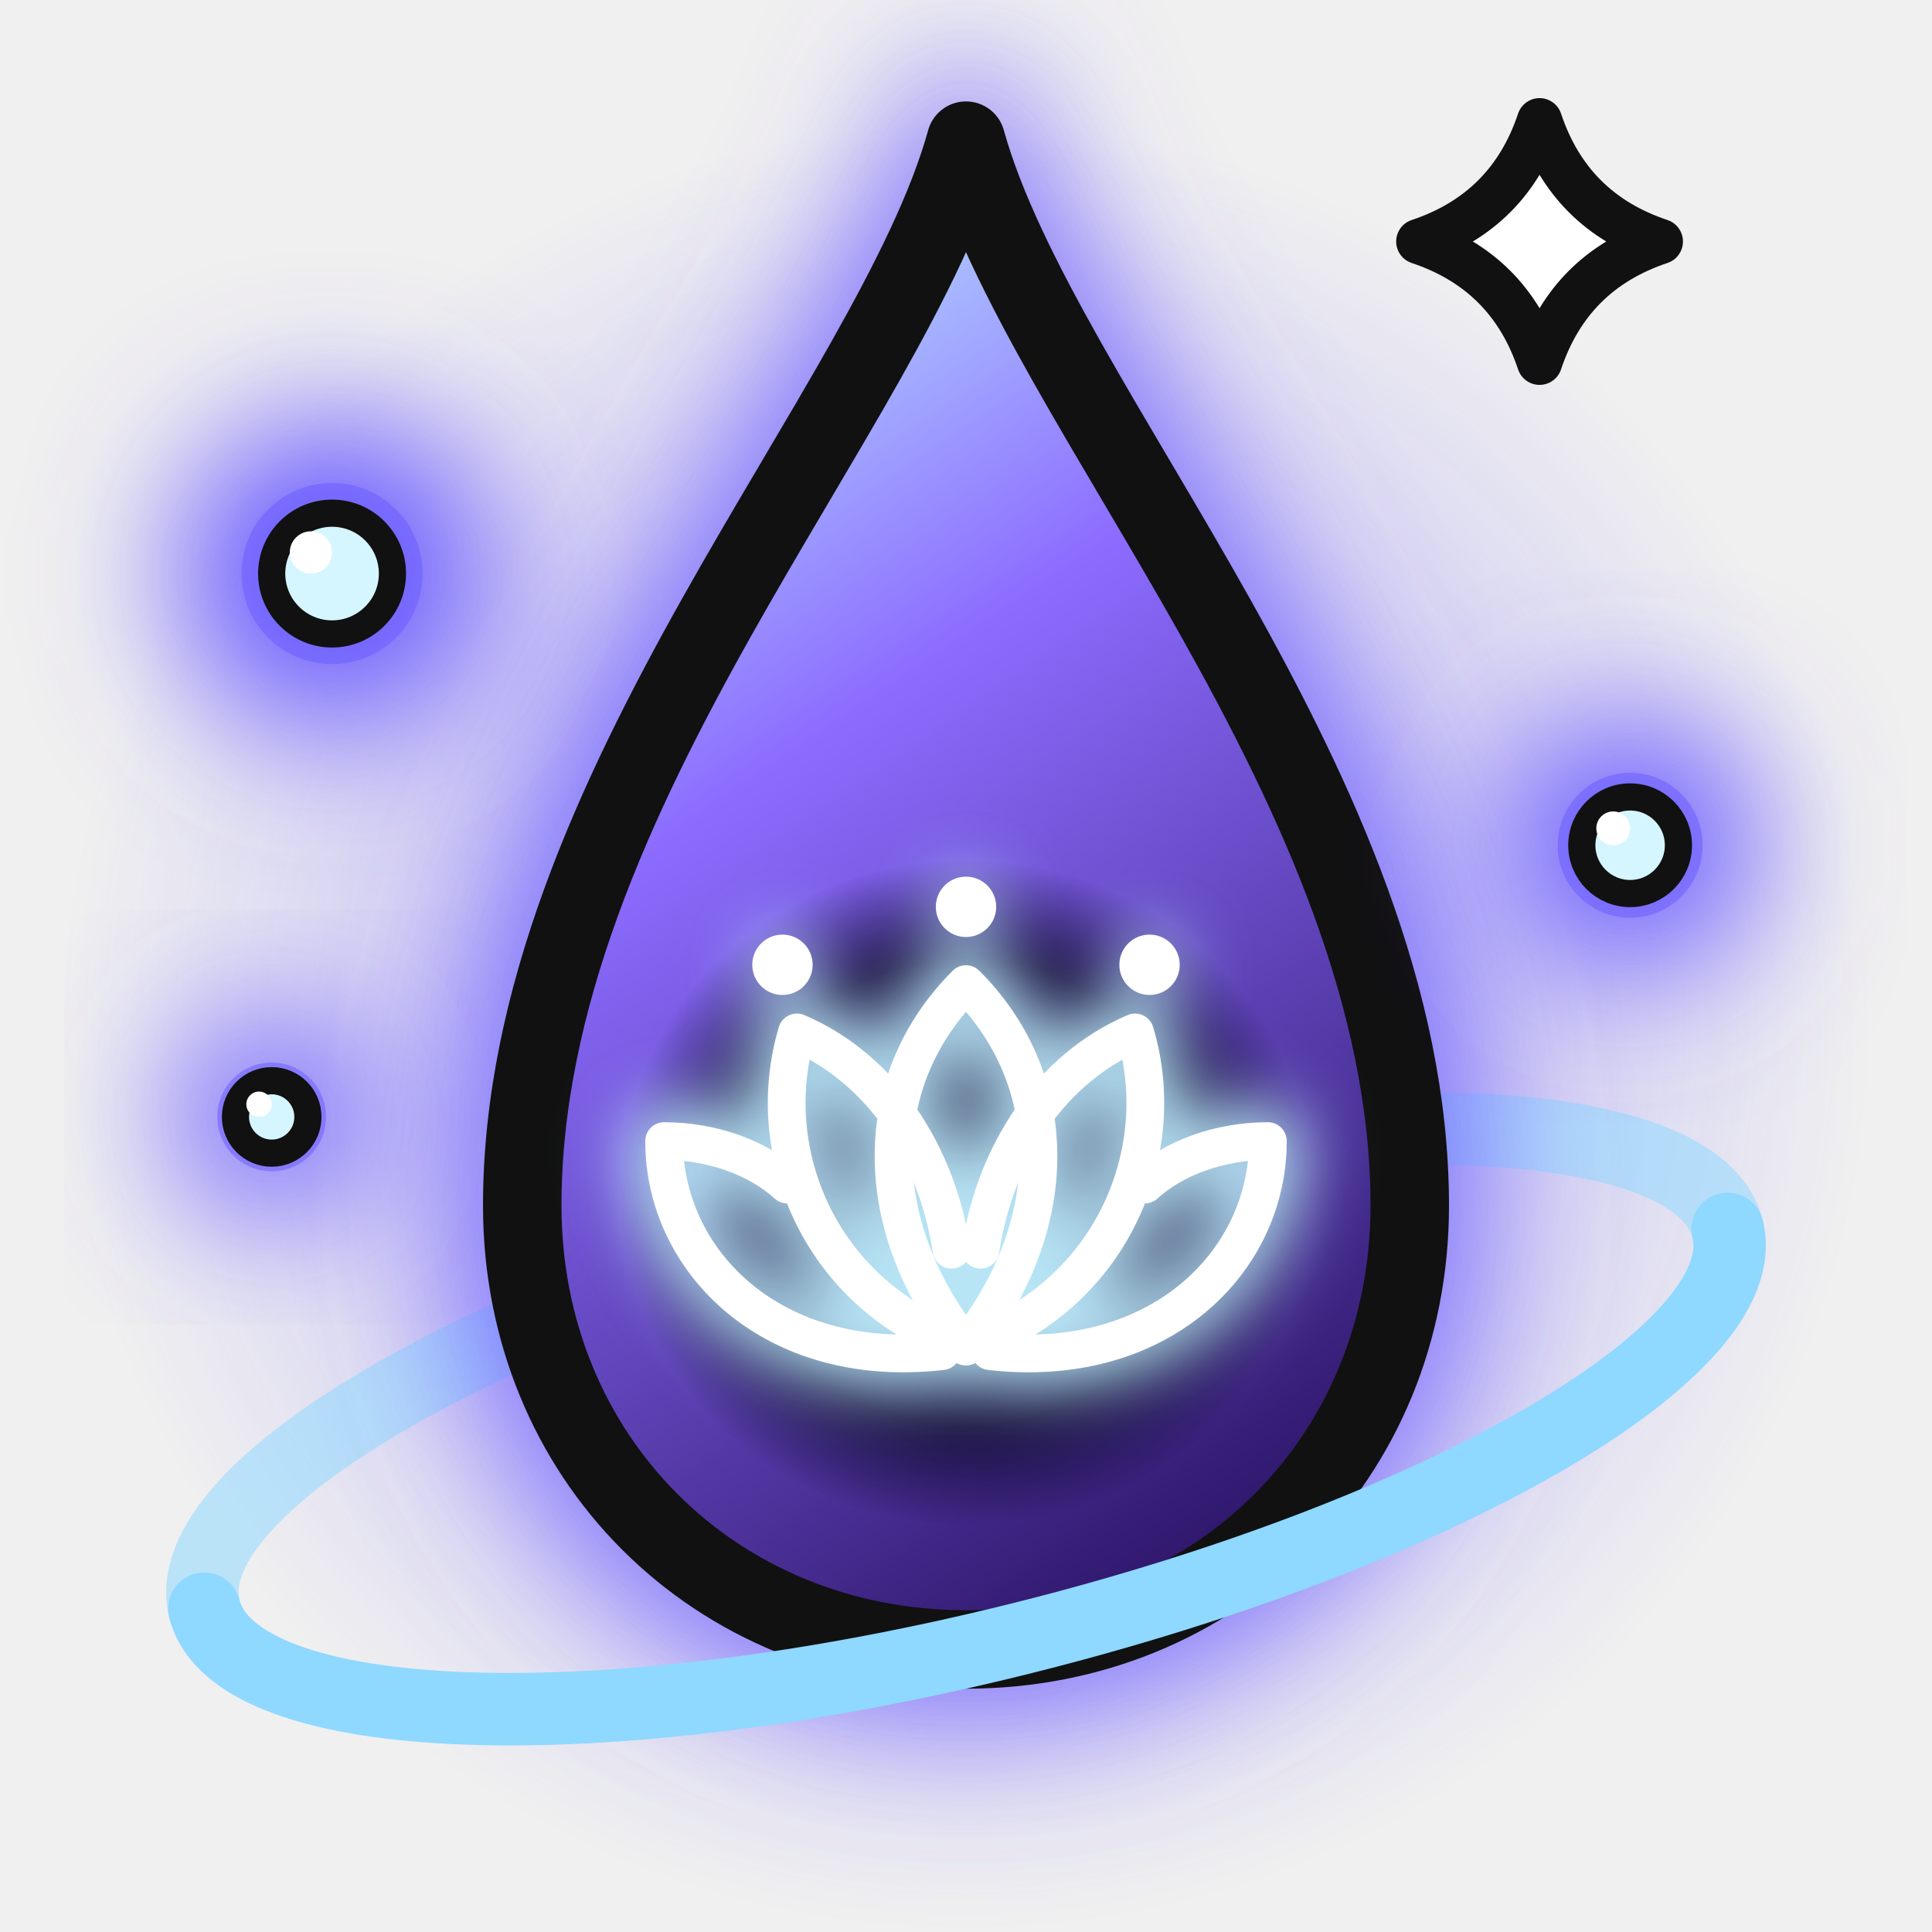
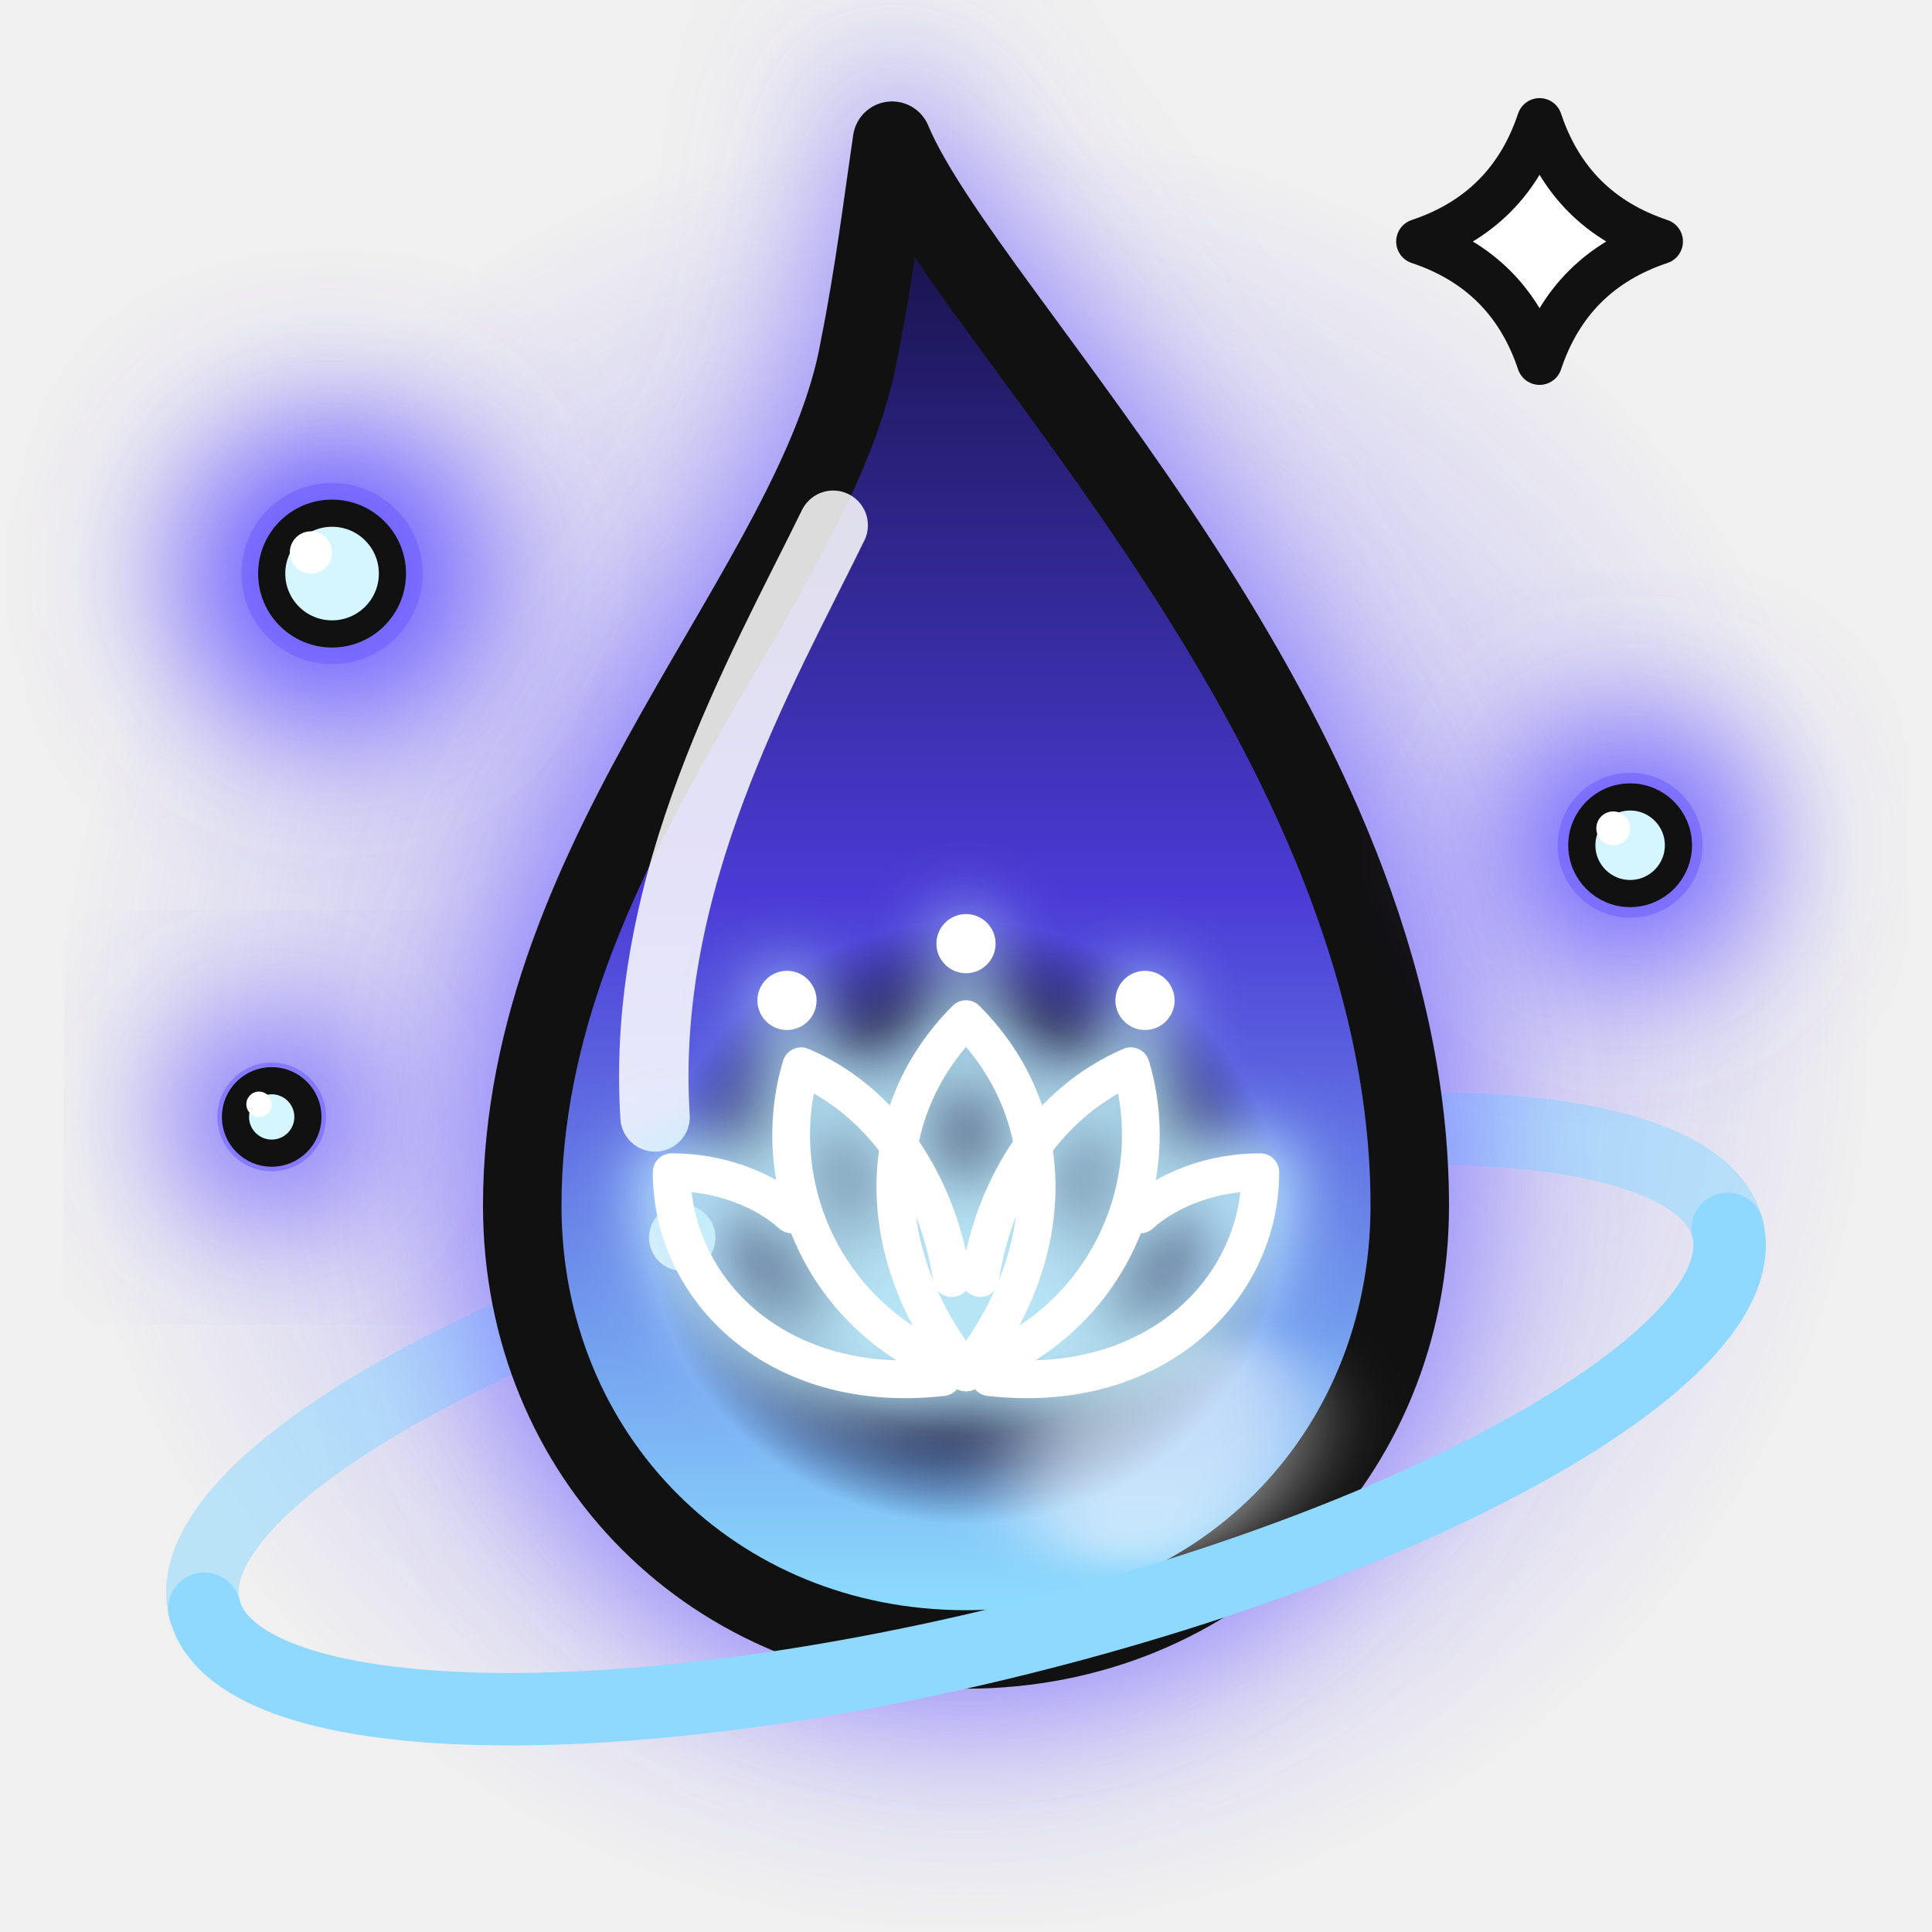
<svg xmlns="http://www.w3.org/2000/svg" viewBox="0 0 64 64" role="img" aria-label="PA">
  <defs>
    <filter id="gl" x="-60%" y="-60%" width="220%" height="220%">
      <feGaussianBlur stdDeviation="2.4" />
    </filter>
    <filter id="lg" x="-30%" y="-30%" width="160%" height="160%">
      <feGaussianBlur stdDeviation="1.1" />
    </filter>
    <radialGradient id="au" cx="0.5" cy="0.5" r="0.5">
      <stop offset="0" stop-color="#6C5CFF" stop-opacity="0.7" />
      <stop offset="0.6" stop-color="#6C5CFF" stop-opacity="0.22" />
      <stop offset="1" stop-color="#6C5CFF" stop-opacity="0" />
    </radialGradient>
    <linearGradient id="fl" x1="0.3" y1="0" x2="0.7" y2="1">
      <stop offset="0" stop-color="#B9E9FF" />
      <stop offset="0.35" stop-color="#8C6CFF" />
      <stop offset="1" stop-color="#2B1466" />
    </linearGradient>
    <radialGradient id="co" cx="0.5" cy="0.5" r="0.5">
      <stop offset="0" stop-color="#0F0A2E" stop-opacity="1" />
      <stop offset="0.7" stop-color="#0F0A2E" stop-opacity="0.85" />
      <stop offset="1" stop-color="#0F0A2E" stop-opacity="0" />
    </radialGradient>
+     <linearGradient id="dg" x1="0.5" y1="0" x2="0.5" y2="1">
+       <stop offset="0" stop-color="#120E3A" />
+       <stop offset="0.5" stop-color="#4B3BD6" />
+       <stop offset="1" stop-color="#8FE3FF" />
+     </linearGradient>
  </defs>
  <circle cx="32" cy="34" r="30" fill="url(#au)" />
  <path d="M6.77 53.29A26 7.5 -14 0 1 57.23 40.71" fill="none" stroke="#8FD8FF" stroke-width="2.4" stroke-linecap="round" opacity="0.55" />
-   <path d="M32.00 3.34C34.55 12.52 47.30 25.78 47.30 40.06C47.30 48.73 40.67 55.36 32.00 55.36C23.33 55.36 16.70 48.73 16.70 40.06C16.70 25.78 29.45 12.52 32.00 3.34Z" fill="#6C5CFF" stroke="#6C5CFF" stroke-width="3" stroke-linejoin="round" stroke-linecap="round" filter="url(#gl)" opacity="0.85" />
-   <path d="M32.00 4.66C34.45 13.48 46.70 26.22 46.70 39.94C46.70 48.27 40.33 54.64 32.00 54.64C23.67 54.64 17.30 48.27 17.30 39.94C17.30 26.22 29.55 13.48 32.00 4.66Z" fill="url(#fl)" stroke="#111111" stroke-width="2.6" stroke-linejoin="round" stroke-linecap="round" />
-   <ellipse cx="32" cy="39.5" rx="11.5" ry="11" fill="url(#co)" />
+   <path d="M29.45 3.34C32.00 9.46 47.30 23.74 47.30 40.06C47.30 48.73 40.67 55.36 32.00 55.36C23.33 55.36 16.70 48.73 16.70 40.06C16.70 27.82 26.90 18.64 28.33 10.48C28.84 7.93 29.14 5.38 29.45 3.34Z" fill="#6C5CFF" stroke="#6C5CFF" stroke-width="3" stroke-linejoin="round" stroke-linecap="round" filter="url(#gl)" opacity="0.6" />
+   <path d="M29.55 4.66C32.00 10.54 46.70 24.26 46.70 39.94C46.70 48.27 40.33 54.64 32.00 54.64C23.67 54.64 17.30 48.27 17.30 39.94C17.30 28.18 27.10 19.36 28.47 11.52C28.96 9.07 29.26 6.62 29.55 4.66Z" fill="url(#dg)" stroke="#111111" stroke-width="2.6" stroke-linejoin="round" stroke-linecap="round" />
+   <ellipse cx="32" cy="40.5" rx="10.5" ry="10" fill="url(#co)" />
+   <path d="M21.7 37C21.2 29.2 25.2 22.3 27.6 17.4" fill="none" stroke="#FFFFFF" stroke-width="2.3" stroke-linecap="round" opacity="0.85" />
+   <circle cx="22.6" cy="41" r="1.1" fill="#FFFFFF" opacity="0.85" />
+   <ellipse cx="38.5" cy="48" rx="5" ry="3.6" fill="#FFFFFF" filter="url(#lg)" opacity="0.55" transform="rotate(-25 38.5 48)" />
  <g filter="url(#lg)" opacity="0.95">
-     <path d="M32.00 32.60 C35.20 35.80 35.20 40.60 32.00 44.60 C28.80 40.60 28.80 35.80 32.00 32.60 Z" fill="none" stroke="#BFEFFF" stroke-width="2.4" stroke-linecap="round" stroke-linejoin="round" />
-     <path d="M32.00 44.60 C27.20 43.00 25.20 38.20 26.40 34.20 C29.20 35.40 31.04 38.20 31.52 41.40" fill="none" stroke="#BFEFFF" stroke-width="2.4" stroke-linecap="round" stroke-linejoin="round" />
-     <path d="M32.00 44.60 C36.80 43.00 38.80 38.20 37.60 34.20 C34.80 35.40 32.96 38.20 32.48 41.40" fill="none" stroke="#BFEFFF" stroke-width="2.4" stroke-linecap="round" stroke-linejoin="round" />
-     <path d="M31.20 44.76 C25.60 45.40 22.00 41.80 22.00 37.80 C23.60 37.80 25.12 38.36 26.08 39.24" fill="none" stroke="#BFEFFF" stroke-width="2.4" stroke-linecap="round" stroke-linejoin="round" />
-     <path d="M32.80 44.76 C38.40 45.40 42.00 41.80 42.00 37.80 C40.40 37.80 38.88 38.36 37.92 39.24" fill="none" stroke="#BFEFFF" stroke-width="2.4" stroke-linecap="round" stroke-linejoin="round" />
-     <circle cx="32.00" cy="30.04" r="1.00" fill="#BFEFFF" />
-     <circle cx="25.92" cy="31.96" r="1.00" fill="#BFEFFF" />
-     <circle cx="38.08" cy="31.96" r="1.00" fill="#BFEFFF" />
+     <path d="M32.00 33.76 C35.12 36.88 35.12 41.56 32.00 45.46 C28.88 41.56 28.88 36.88 32.00 33.76 Z" fill="none" stroke="#BFEFFF" stroke-width="2.4" stroke-linecap="round" stroke-linejoin="round" />
+     <path d="M32.00 45.46 C27.32 43.90 25.37 39.22 26.54 35.32 C29.27 36.49 31.06 39.22 31.53 42.34" fill="none" stroke="#BFEFFF" stroke-width="2.4" stroke-linecap="round" stroke-linejoin="round" />
+     <path d="M32.00 45.46 C36.68 43.90 38.63 39.22 37.46 35.32 C34.73 36.49 32.94 39.22 32.47 42.34" fill="none" stroke="#BFEFFF" stroke-width="2.4" stroke-linecap="round" stroke-linejoin="round" />
+     <path d="M31.22 45.62 C25.76 46.24 22.25 42.73 22.25 38.83 C23.81 38.83 25.29 39.38 26.23 40.23" fill="none" stroke="#BFEFFF" stroke-width="2.4" stroke-linecap="round" stroke-linejoin="round" />
+     <path d="M32.78 45.62 C38.24 46.24 41.75 42.73 41.75 38.83 C40.19 38.83 38.71 39.38 37.77 40.23" fill="none" stroke="#BFEFFF" stroke-width="2.4" stroke-linecap="round" stroke-linejoin="round" />
+     <circle cx="32.00" cy="31.26" r="0.98" fill="#BFEFFF" />
+     <circle cx="26.07" cy="33.14" r="0.98" fill="#BFEFFF" />
+     <circle cx="37.93" cy="33.14" r="0.98" fill="#BFEFFF" />
  </g>
-   <path d="M32.00 32.60 C35.20 35.80 35.20 40.60 32.00 44.60 C28.80 40.60 28.80 35.80 32.00 32.60 Z" fill="none" stroke="#FFFFFF" stroke-width="1.25" stroke-linecap="round" stroke-linejoin="round" />
-   <path d="M32.00 44.60 C27.20 43.00 25.20 38.20 26.40 34.20 C29.20 35.40 31.04 38.20 31.52 41.40" fill="none" stroke="#FFFFFF" stroke-width="1.25" stroke-linecap="round" stroke-linejoin="round" />
-   <path d="M32.00 44.60 C36.80 43.00 38.80 38.20 37.60 34.20 C34.80 35.40 32.96 38.20 32.48 41.40" fill="none" stroke="#FFFFFF" stroke-width="1.25" stroke-linecap="round" stroke-linejoin="round" />
-   <path d="M31.20 44.76 C25.60 45.40 22.00 41.80 22.00 37.80 C23.60 37.80 25.12 38.36 26.08 39.24" fill="none" stroke="#FFFFFF" stroke-width="1.25" stroke-linecap="round" stroke-linejoin="round" />
-   <path d="M32.80 44.76 C38.40 45.40 42.00 41.80 42.00 37.80 C40.40 37.80 38.88 38.36 37.92 39.24" fill="none" stroke="#FFFFFF" stroke-width="1.25" stroke-linecap="round" stroke-linejoin="round" />
-   <circle cx="32.00" cy="30.04" r="1.00" fill="#FFFFFF" />
-   <circle cx="25.92" cy="31.96" r="1.00" fill="#FFFFFF" />
-   <circle cx="38.08" cy="31.96" r="1.00" fill="#FFFFFF" />
+   <path d="M32.00 33.76 C35.12 36.88 35.12 41.56 32.00 45.46 C28.88 41.56 28.88 36.88 32.00 33.76 Z" fill="none" stroke="#FFFFFF" stroke-width="1.25" stroke-linecap="round" stroke-linejoin="round" />
+   <path d="M32.00 45.46 C27.32 43.90 25.37 39.22 26.54 35.32 C29.27 36.49 31.06 39.22 31.53 42.34" fill="none" stroke="#FFFFFF" stroke-width="1.25" stroke-linecap="round" stroke-linejoin="round" />
+   <path d="M32.00 45.46 C36.68 43.90 38.63 39.22 37.46 35.32 C34.73 36.49 32.94 39.22 32.47 42.34" fill="none" stroke="#FFFFFF" stroke-width="1.25" stroke-linecap="round" stroke-linejoin="round" />
+   <path d="M31.22 45.62 C25.76 46.24 22.25 42.73 22.25 38.83 C23.81 38.83 25.29 39.38 26.23 40.23" fill="none" stroke="#FFFFFF" stroke-width="1.25" stroke-linecap="round" stroke-linejoin="round" />
+   <path d="M32.78 45.62 C38.24 46.24 41.75 42.73 41.75 38.83 C40.19 38.83 38.71 39.38 37.77 40.23" fill="none" stroke="#FFFFFF" stroke-width="1.25" stroke-linecap="round" stroke-linejoin="round" />
+   <circle cx="32.00" cy="31.26" r="0.98" fill="#FFFFFF" />
+   <circle cx="26.07" cy="33.14" r="0.98" fill="#FFFFFF" />
+   <circle cx="37.93" cy="33.14" r="0.98" fill="#FFFFFF" />
  <path d="M6.77 53.29A26 7.5 -14 0 0 57.23 40.71" fill="none" stroke="#8FD8FF" stroke-width="2.4" stroke-linecap="round" />
  <circle cx="11" cy="19" r="5.2" fill="#6C5CFF" filter="url(#gl)" />
  <circle cx="11" cy="19" r="3.0" fill="#6C5CFF" opacity="0.55" />
  <circle cx="11" cy="19" r="2.0" fill="#D6F6FF" stroke="#111111" stroke-width="0.9" />
  <circle cx="10.3" cy="18.3" r="0.7" fill="#FFFFFF" />
  <circle cx="54" cy="28" r="4.16" fill="#6C5CFF" filter="url(#gl)" />
  <circle cx="54" cy="28" r="2.4" fill="#6C5CFF" opacity="0.55" />
  <circle cx="54" cy="28" r="1.6" fill="#D6F6FF" stroke="#111111" stroke-width="0.9" />
  <circle cx="53.44" cy="27.44" r="0.56" fill="#FFFFFF" />
  <circle cx="9" cy="37" r="3.12" fill="#6C5CFF" filter="url(#gl)" />
  <circle cx="9" cy="37" r="1.8" fill="#6C5CFF" opacity="0.55" />
  <circle cx="9" cy="37" r="1.2" fill="#D6F6FF" stroke="#111111" stroke-width="0.9" />
  <circle cx="8.58" cy="36.58" r="0.42" fill="#FFFFFF" />
  <path d="M51 4Q52.0 7.0 55 8Q52.0 9.0 51 12Q50.0 9.0 47 8Q50.0 7.0 51 4Z" fill="#FFFFFF" stroke="#111111" stroke-width="1.5" stroke-linejoin="round" />
</svg>
